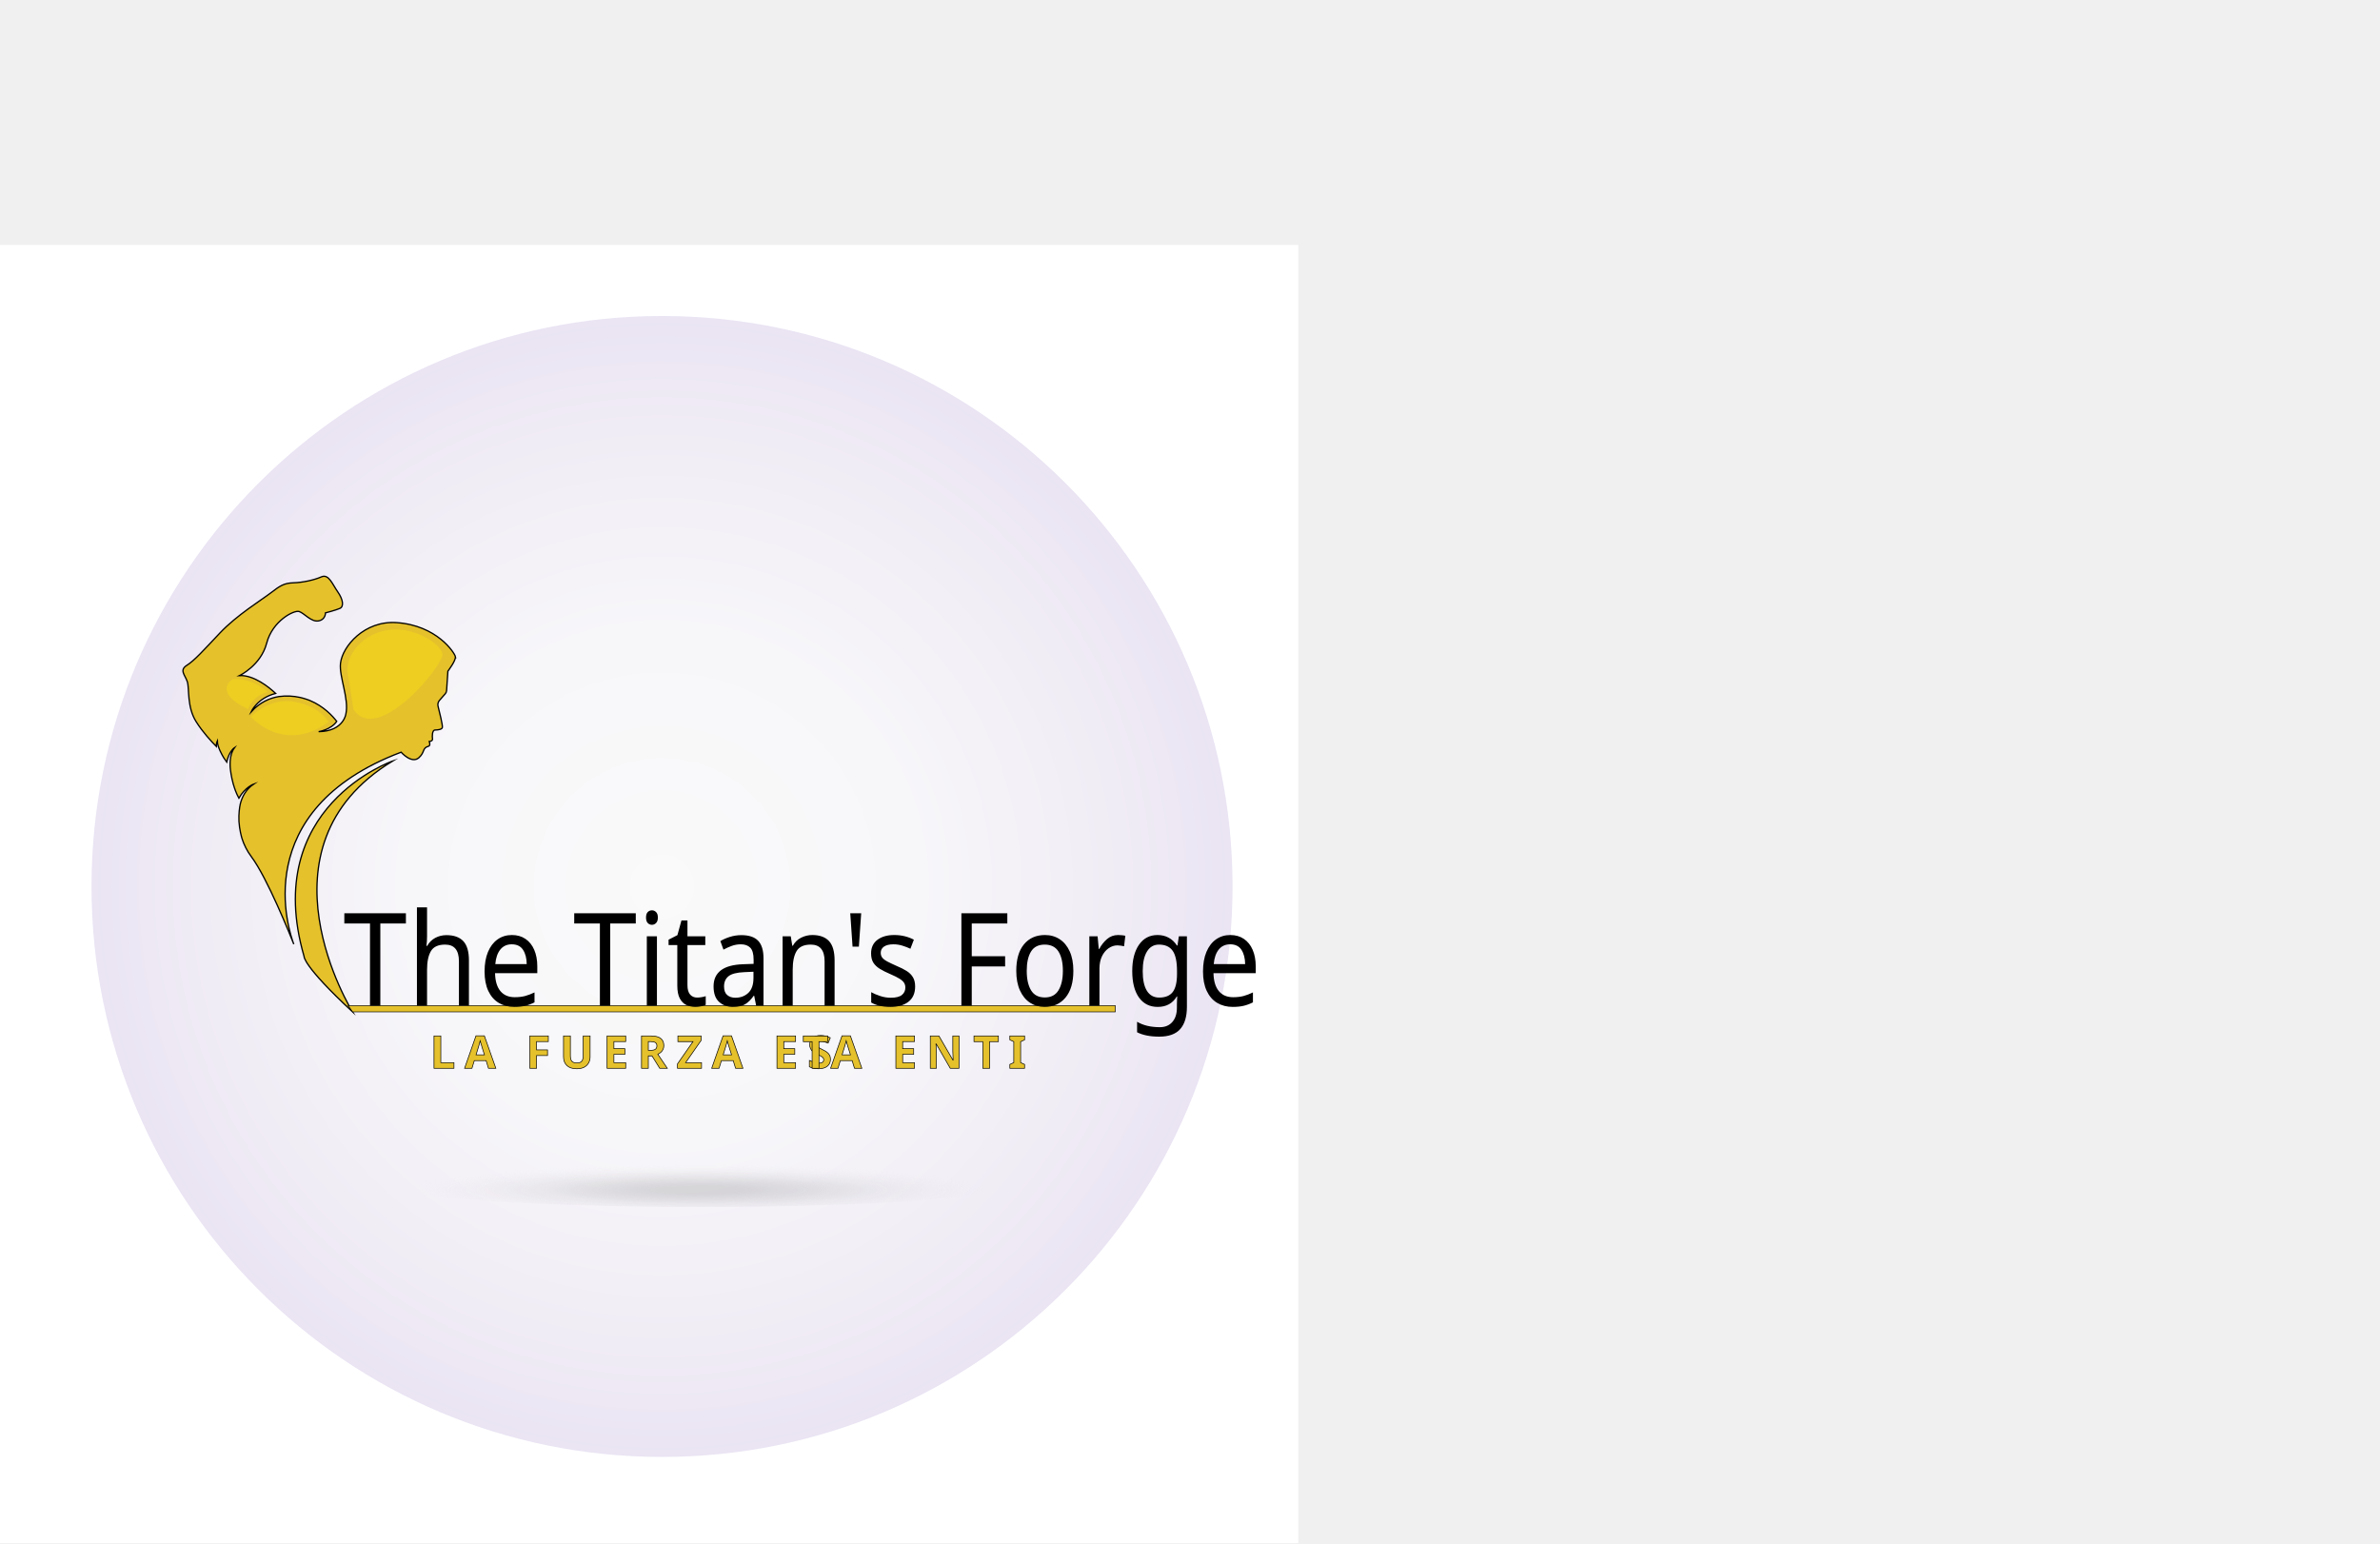
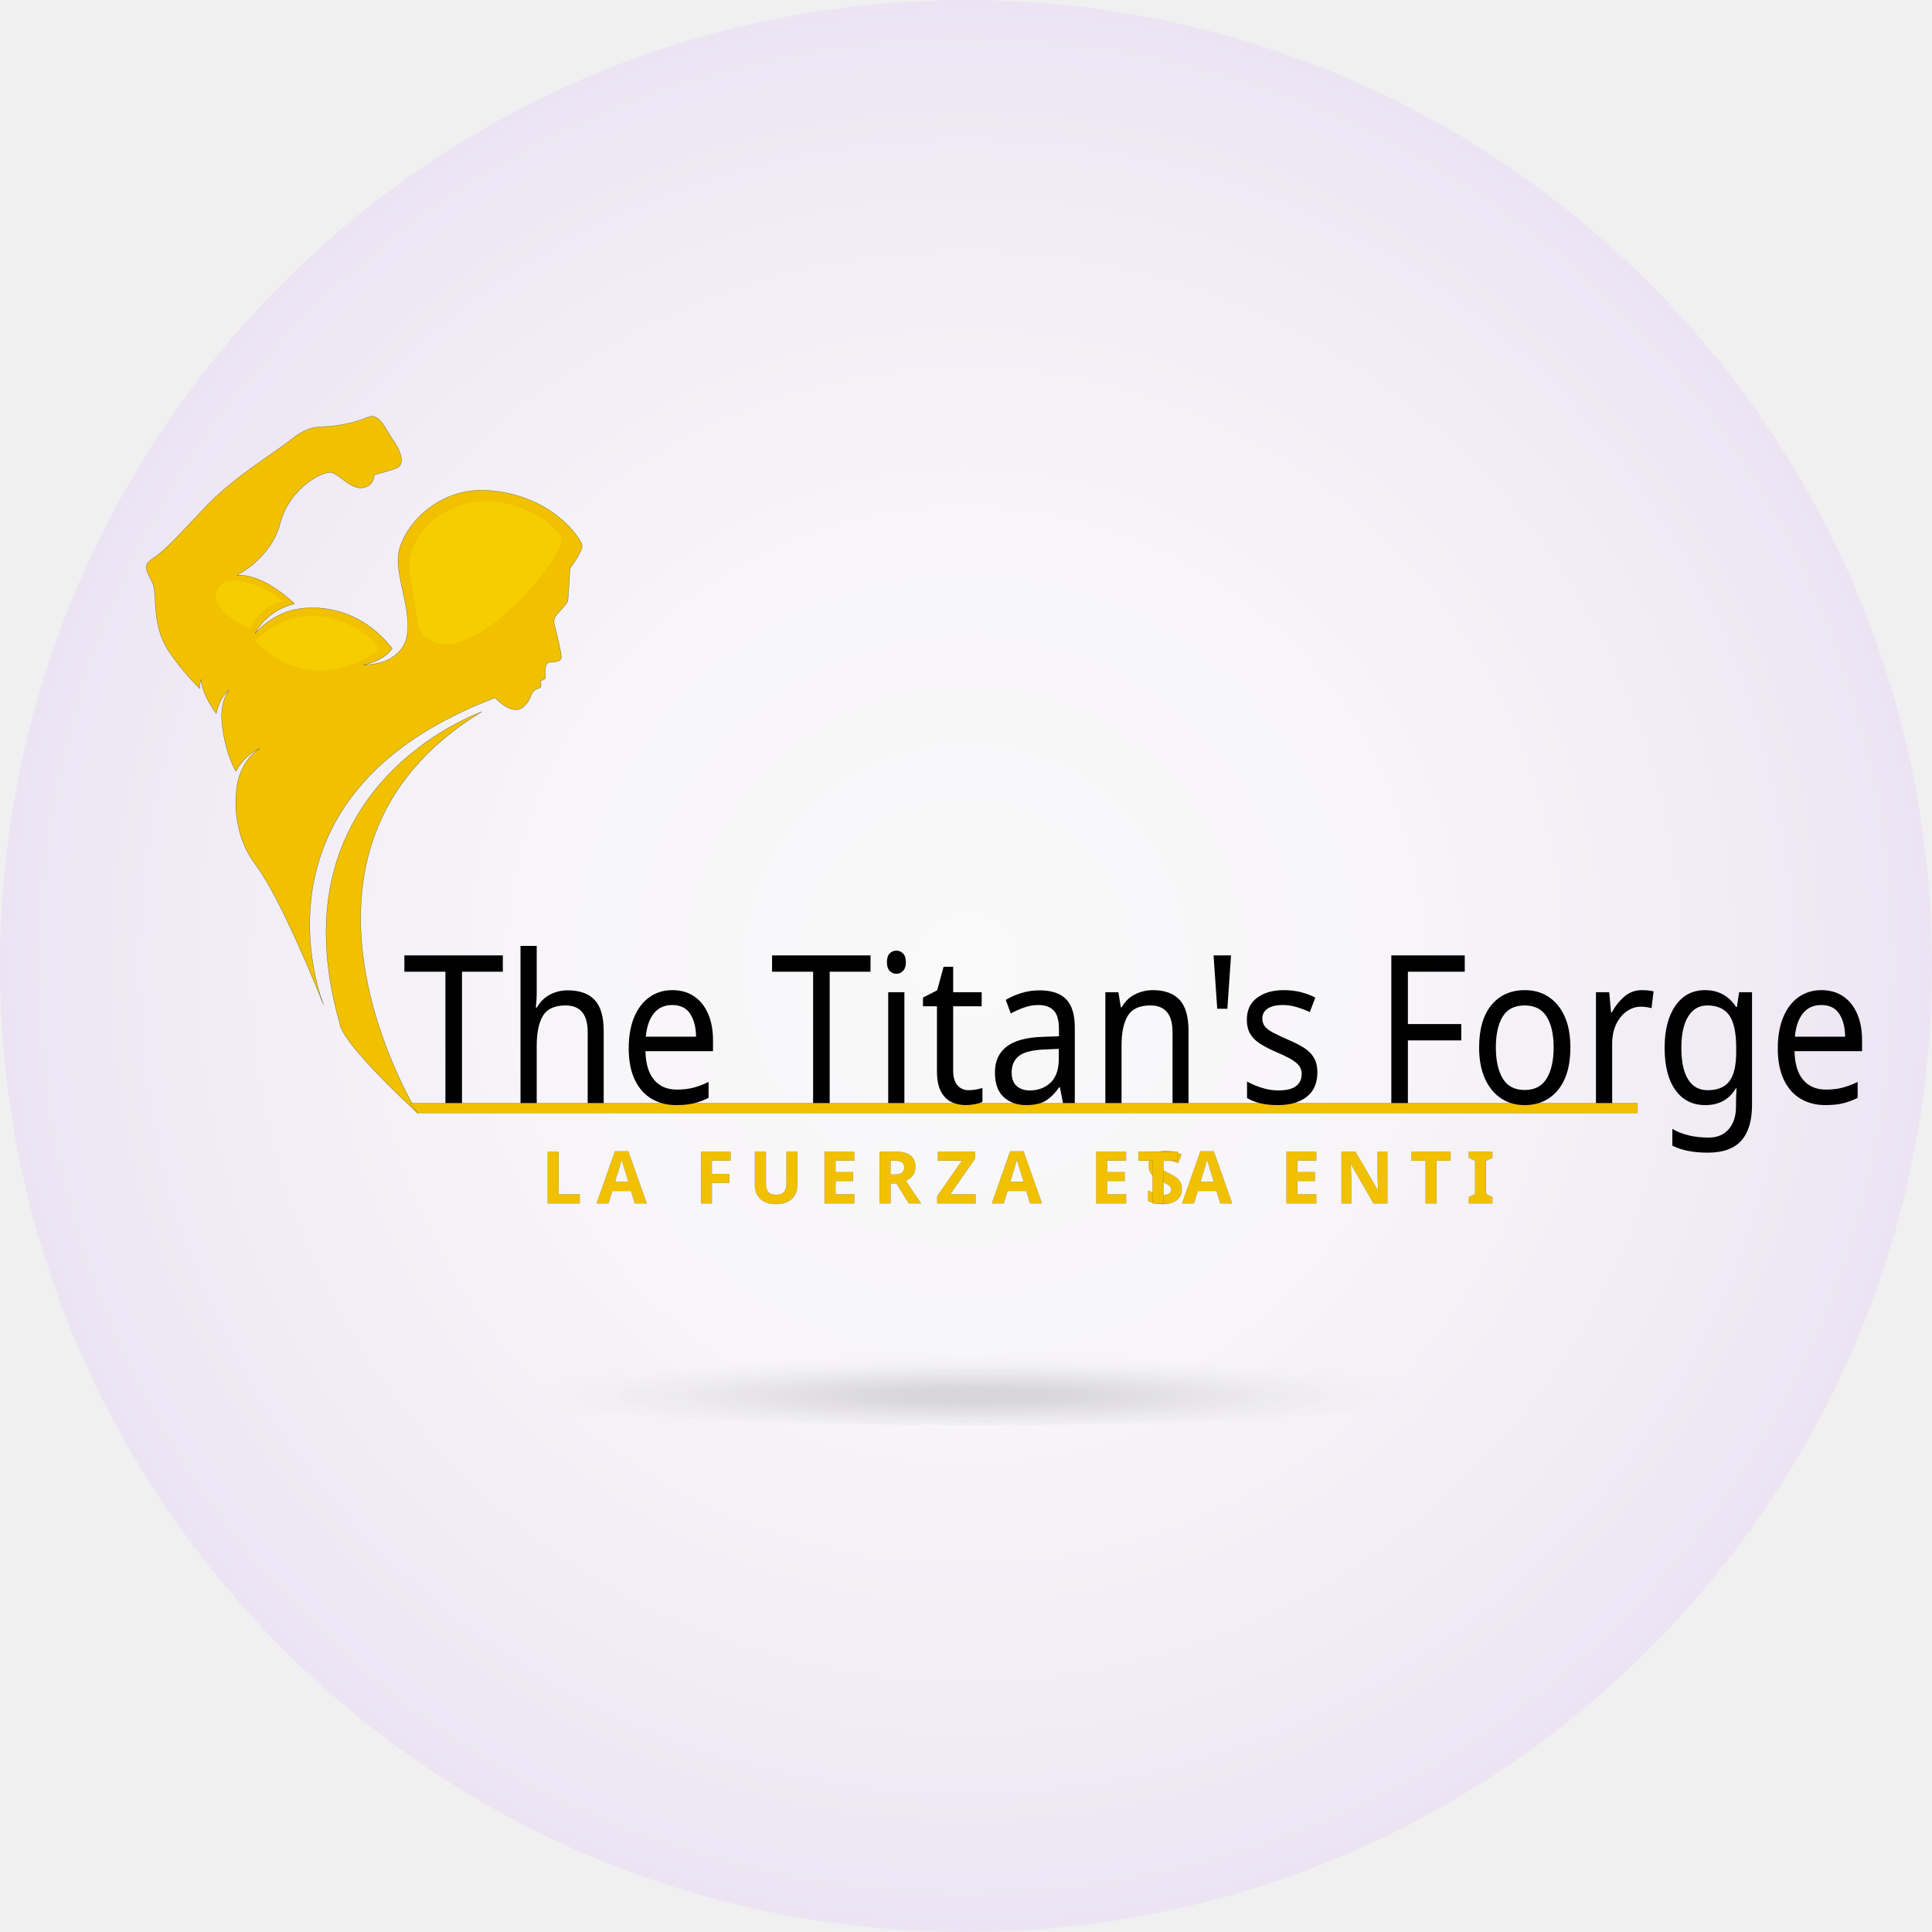
- <svg xmlns="http://www.w3.org/2000/svg" viewBox="0 0 916.62 594.35">
+ <svg xmlns="http://www.w3.org/2000/svg" viewBox="0 0 5271.1 5271.1">
  <defs>
    <style>
      .cls-1 {
-         stroke-width: .5px;
+         mix-blend-mode: hard-light;
+         opacity: .4;
      }

      .cls-1, .cls-2, .cls-3, .cls-4 {
-         fill: #e5c12c;
-       }
- 
-       .cls-1, .cls-2, .cls-4 {
-         stroke: #020202;
-         stroke-miterlimit: 10;
+         fill: #f1c100;
      }

      .cls-5 {
-         fill: #fff;
+         isolation: isolate;
      }

      .cls-6 {
-         font-family: Impact, Impact;
-         font-size: 49.79px;
-       }
- 
-       .cls-7 {
-         letter-spacing: .16em;
-       }
- 
-       .cls-8 {
-         isolation: isolate;
-       }
- 
-       .cls-9 {
        fill: url(#Degradado_sin_nombre_48);
        mix-blend-mode: multiply;
        opacity: .6;
      }

-       .cls-10 {
-         letter-spacing: .12em;
+       .cls-7 {
+         letter-spacing: .2em;
      }

-       .cls-2 {
-         font-family: Oblik-Bold, 'Oblik Bold';
-         font-size: 17.45px;
-         font-weight: 700;
+       .cls-8 {
+         font-family: Impact, Impact;
+         font-size: 564.14px;
+       }
+ 
+       .cls-9 {
+         letter-spacing: .16em;
+       }
+ 
+       .cls-2, .cls-3, .cls-4 {
+         stroke: #000;
+         stroke-miterlimit: 10;
      }

      .cls-2, .cls-4 {
        stroke-width: .25px;
+       }
+ 
+       .cls-10 {
+         fill: url(#Degradado_sin_nombre_145);
+       }
+ 
+       .cls-3 {
+         stroke-width: .5px;
+       }
+ 
+       .cls-4 {
+         font-family: Oblik-Bold, 'Oblik Bold';
+         font-size: 197.71px;
+         font-weight: 700;
      }

      .cls-11 {
        letter-spacing: .2em;
      }

      .cls-12 {
-         fill: url(#Degradado_sin_nombre_145);
-       }
- 
-       .cls-13 {
-         letter-spacing: .2em;
-       }
- 
-       .cls-3 {
-         mix-blend-mode: hard-light;
-         opacity: .4;
+         letter-spacing: .13em;
      }
    </style>
-     <radialGradient id="Degradado_sin_nombre_145" data-name="Degradado sin nombre 145" cx="254.97" cy="341.44" fx="254.97" fy="341.44" r="219.72" gradientUnits="userSpaceOnUse">
-       <stop offset="0" stop-color="#fafafa" />
-       <stop offset=".45" stop-color="#f7f6f9" />
-       <stop offset=".81" stop-color="#f0ecf5" />
-       <stop offset="1" stop-color="#eae4f3" />
+     <radialGradient id="Degradado_sin_nombre_145" data-name="Degradado sin nombre 145" cx="2635.55" cy="2635.55" fx="2635.55" fy="2635.55" r="2635.55" gradientUnits="userSpaceOnUse">
+       <stop offset="0" stop-color="#f9f9f9" />
+       <stop offset=".46" stop-color="#f7f5f8" />
+       <stop offset=".82" stop-color="#f0ebf5" />
+       <stop offset="1" stop-color="#ece4f3" />
    </radialGradient>
-     <radialGradient id="Degradado_sin_nombre_48" data-name="Degradado sin nombre 48" cx="269.93" cy="456.35" fx="269.93" fy="456.35" r="113.01" gradientTransform="translate(0 417.25) scale(1 .09)" gradientUnits="userSpaceOnUse">
+     <radialGradient id="Degradado_sin_nombre_48" data-name="Degradado sin nombre 48" cx="2659.06" cy="3791.52" fx="2659.06" fy="3791.52" r="1280.47" gradientTransform="translate(0 3466.6) scale(1 .09)" gradientUnits="userSpaceOnUse">
      <stop offset=".15" stop-color="#cacaca" />
      <stop offset=".24" stop-color="#ccc" stop-opacity=".94" />
      <stop offset=".4" stop-color="#d4d4d4" stop-opacity=".8" />
      <stop offset=".6" stop-color="#e1e1e1" stop-opacity=".55" />
      <stop offset=".85" stop-color="#f3f3f3" stop-opacity=".23" />
      <stop offset="1" stop-color="#fff" stop-opacity="0" />
    </radialGradient>
  </defs>
-   <g class="cls-8">
-     <g id="BACKGROUND">
-       <rect class="cls-5" y="94.35" width="500" height="500" />
-     </g>
-     <g id="OBJECTS">
-       <circle class="cls-12" cx="254.97" cy="341.44" r="219.72" />
+   <g class="cls-5">
+     <g id="Capa_1" data-name="Capa 1">
+       <circle class="cls-10" cx="2635.55" cy="2635.55" r="2635.55" />
      <g>
-         <path class="cls-1" d="m151.2,293.14s-50.73,17.65-34.1,75.21c0,0-.59,3.51,18.69,21.4,0,0-39.44-63.33,15.41-96.61Z" />
-         <path class="cls-1" d="m175.39,252.91c-.32-1.45-7.11-12.06-22.7-13.1-12.32-.83-20.8,9.1-21.55,15.67-.59,5.15,3.39,13.74,2.05,19.6,0,0-.12.77-.63,1.78-.04.09-.09.18-.14.26-.03.06-.07.12-.1.17-.08.14-.17.28-.26.42-.1.15-.22.31-.35.46,0,0,0,.01-.01.02-1.38,1.73-4,3.55-8.98,3.62,0,0,4.82-.77,6.97-3.96-1.56-2.03-5.03-5.85-10.4-8.06-.06-.02-.11-.04-.17-.07-.37-.15-.75-.28-1.14-.41-.3-.1-.61-.2-.96-.3-.26-.08-.53-.15-.8-.22-.26-.07-.53-.13-.8-.19-2.39-.51-5.08-.7-8.03-.31,0,0,0,0,0,0-3.54.57-7.32,2.21-10.68,5.91,0,0,2.31-5.29,9.45-7.12-2.5-2.33-8.34-7.12-13.89-6.87,0,0,8.21-3.91,10.44-12.5,2.24-8.59,10.53-12.79,12.48-12.18s4.65,4.12,7.45,3.63,2.71-3.1,2.71-3.1c0,0,3.98-1.02,5.57-1.73,1.59-.71,1.24-3.4-.84-6.37s-3.48-7.02-6.3-5.77c-2.83,1.24-7.19,2.19-10.79,2.29-3.6.1-5.2,1.18-8.71,3.88-3.51,2.7-13.08,8.57-19.53,15.39-6.45,6.83-9.82,10.63-12.81,12.52s-.64,3.7.21,6.33c.84,2.63-.23,9.62,3.39,15.37,2.54,4.04,5.95,7.71,7.76,9.54,0-1.39.39-2.15.39-2.15.02,2.34,1.94,5.63,2.54,6.6.32.51.68,1.05,1.08,1.58.92-4.23,3.02-5.59,3.02-5.59-1.49,2.06-1.84,4.83-1.68,7.55.08.96.36,3.46,1.14,6.32.33,1.17.67,2.13.89,2.73.37.98.81,1.95,1.32,2.88,2.42-4.25,5.7-5.43,5.7-5.43-2.91,2-4.45,4.8-5.17,7.71-.27,1.28-.64,3.69-.5,6.68.21,3.19.93,5.79,1.19,6.65.74,2.29,1.87,4.65,3.59,6.94,6.15,8.18,15.1,30.57,16.34,33.69-1.77-4.63-17.97-51.48,41.33-73.95,0,0,4.05,4.63,6.84,2.14,2.42-2.16,1.21-3.74,3.72-4.43.88-.24.29-1.83.29-1.83,0,0,1.41-.09,1.24-1.06-.12-.71-.2-3.33.97-3.36,1.31-.03,2.66-.24,2.83-.97.18-.78-1.05-5.8-1.66-8.19-.2-.79,0-1.63.54-2.25l2.26-2.58c.29-.33.46-.75.49-1.19l.5-7.49s3.19-4.16,2.88-5.61Z" />
-         <path class="cls-3" d="m96.55,276.15s6.96-7.65,16.85-5.87,13.14,7.73,13.14,7.73c0,0-14.69,12.83-29.99-1.86Z" />
-         <path class="cls-3" d="m95.52,273.17s1.71-5.28,7.68-6.65c0,0-6.11-5.67-13.55-4.94,0,0-8.22,4.84,5.87,11.59Z" />
-         <polygon class="cls-4" points="429.52 387.33 134.08 387.33 135.8 389.75 429.52 389.75 429.52 387.33" />
-         <path class="cls-3" d="m136.06,273.17s-.96-7.48-2.13-13.45c-1.17-5.97,4.15-14.67,14.3-16.86,10.15-2.19,21.23,4.69,22.19,8.85.96,4.16-25.18,35.76-34.35,21.45Z" />
-         <text class="cls-2" transform="translate(165.57 411.48)">
-           <tspan class="cls-13" x="0" y="0">LA FUERZA ES</tspan>
-           <tspan class="cls-10" x="143.47" y="0">T</tspan>
-           <tspan class="cls-11" x="154.32" y="0">A EN</tspan>
-           <tspan class="cls-7" x="202.73" y="0"> </tspan>
-           <tspan class="cls-11" x="209.2" y="0">TI </tspan>
+         <path class="cls-3" d="m1313.9,1942.25s-574.8,199.98-386.33,852.1c0,0-6.63,39.73,211.78,242.49,0,0-446.81-717.57,174.55-1094.6Z" />
+         <path class="cls-3" d="m1587.93,1486.48c-3.57-16.47-80.56-136.62-257.22-148.46-139.61-9.35-235.64,103.06-244.21,177.58-6.71,58.32,38.38,155.64,23.27,222.12-.01.09-1.33,8.78-7.13,20.22-.5,1.01-1,2.01-1.54,2.99-.36.65-.79,1.31-1.18,1.97-.94,1.59-1.9,3.18-2.96,4.7-1.17,1.72-2.54,3.47-3.93,5.23-.06.07-.11.15-.17.22-15.64,19.62-45.34,40.23-101.74,40.96,0,0,54.59-8.74,78.92-44.86-17.66-22.95-57.01-66.26-117.8-91.34-.64-.26-1.24-.51-1.93-.78-4.18-1.68-8.55-3.19-12.92-4.69-3.38-1.14-6.97-2.28-10.84-3.41-2.97-.87-5.98-1.7-9.03-2.47-2.92-.75-5.95-1.47-9.07-2.16-27.11-5.8-57.52-7.94-90.97-3.55,0,0,.03.03,0,0-40.08,6.41-82.89,25.08-121.04,66.97,0,0,26.14-59.91,107.05-80.72-28.27-26.37-94.48-80.73-157.33-77.84,0,0,92.97-44.33,118.3-141.67,25.33-97.35,119.28-144.96,141.37-137.98,22.09,6.98,52.71,46.71,84.43,41.14,31.73-5.58,30.68-35.08,30.68-35.08,0,0,45.09-11.56,63.08-19.57,17.98-8.01,14.01-38.53-9.47-72.15-23.48-33.61-39.39-79.51-71.41-65.43-32.02,14.08-81.43,24.8-122.21,25.92-40.78,1.12-58.93,13.38-98.66,44-39.73,30.62-148.15,97.07-221.27,174.41-73.12,77.34-111.21,120.45-145.1,141.83-33.89,21.38-7.21,41.87,2.35,71.67,9.56,29.8-2.63,109.02,38.39,174.2,28.79,45.76,67.4,87.34,87.9,108.12,0-15.72,4.42-24.41,4.42-24.41.22,26.54,22.02,63.77,28.79,74.72,3.61,5.8,7.71,11.87,12.26,17.88,10.44-47.92,34.22-63.36,34.22-63.36-16.88,23.32-20.87,54.73-19.02,85.59.93,10.91,4.04,39.17,12.96,71.66,3.79,13.31,7.56,24.11,10.1,30.94,4.21,11.06,9.2,22.07,15,32.66,27.4-48.11,64.57-61.53,64.57-61.53-33.03,22.61-50.37,54.33-58.59,87.39-3.02,14.48-7.29,41.8-5.7,75.64,2.4,36.19,10.52,65.65,13.48,75.4,8.34,25.92,21.19,52.73,40.67,78.64,69.68,92.72,171.1,346.32,185.09,381.72-20.05-52.48-203.61-583.28,468.23-837.83,0,0,45.93,52.42,77.52,24.29,27.43-24.44,13.74-42.36,42.11-50.23,9.95-2.76,3.33-20.7,3.33-20.7,0,0,15.94-.97,14.08-11.97-1.37-8.1-2.32-37.75,11.01-38.11,14.81-.4,30.18-2.7,32.11-11.01,2.05-8.82-11.93-65.74-18.83-92.83-2.29-9,0-18.51,6.11-25.49l25.64-29.27c3.28-3.75,5.24-8.47,5.57-13.44l5.69-84.89s36.16-47.09,32.59-63.55Z" />
+         <path class="cls-1" d="m694.67,1749.77s78.82-86.7,190.92-66.56c112.1,20.14,148.88,87.58,148.88,87.58,0,0-166.4,145.38-339.8-21.02Z" />
+         <path class="cls-1" d="m682.96,1715.99s19.4-59.85,87.01-75.37c0,0-69.28-64.29-153.52-55.98,0,0-93.11,54.87,66.51,131.35Z" />
+         <polygon class="cls-2" points="4467.37 3009.43 1119.87 3009.43 1139.35 3036.85 4467.37 3036.85 4467.37 3009.43" />
+         <path class="cls-1" d="m1142.29,1715.99s-10.88-84.73-24.18-152.42c-13.3-67.69,46.99-166.18,161.97-190.98,114.98-24.8,240.54,53.18,251.42,100.33,10.88,47.14-285.27,405.16-389.22,243.07Z" />
+         <text class="cls-4" transform="translate(1476.65 3283.07)">
+           <tspan class="cls-7" x="0" y="0">LA FUERZA ES</tspan>
+           <tspan class="cls-12" x="1625.57" y="0">T</tspan>
+           <tspan class="cls-7" x="1748.55" y="0">A EN</tspan>
+           <tspan class="cls-9" x="2296.99" y="0"> </tspan>
+           <tspan class="cls-11" x="2370.35" y="0">TI </tspan>
        </text>
      </g>
-       <ellipse class="cls-9" cx="269.93" cy="456.35" rx="117.83" ry="8.57" />
-       <text class="cls-6" transform="translate(132.17 387.33) scale(.89 1)">
+       <ellipse class="cls-6" cx="2659.06" cy="3791.52" rx="1335.01" ry="97.09" />
+       <text class="cls-8" transform="translate(1098.28 3009.43) scale(.89 1)">
        <tspan x="0" y="0">The Titan's Forge</tspan>
      </text>
    </g>
  </g>
</svg>
